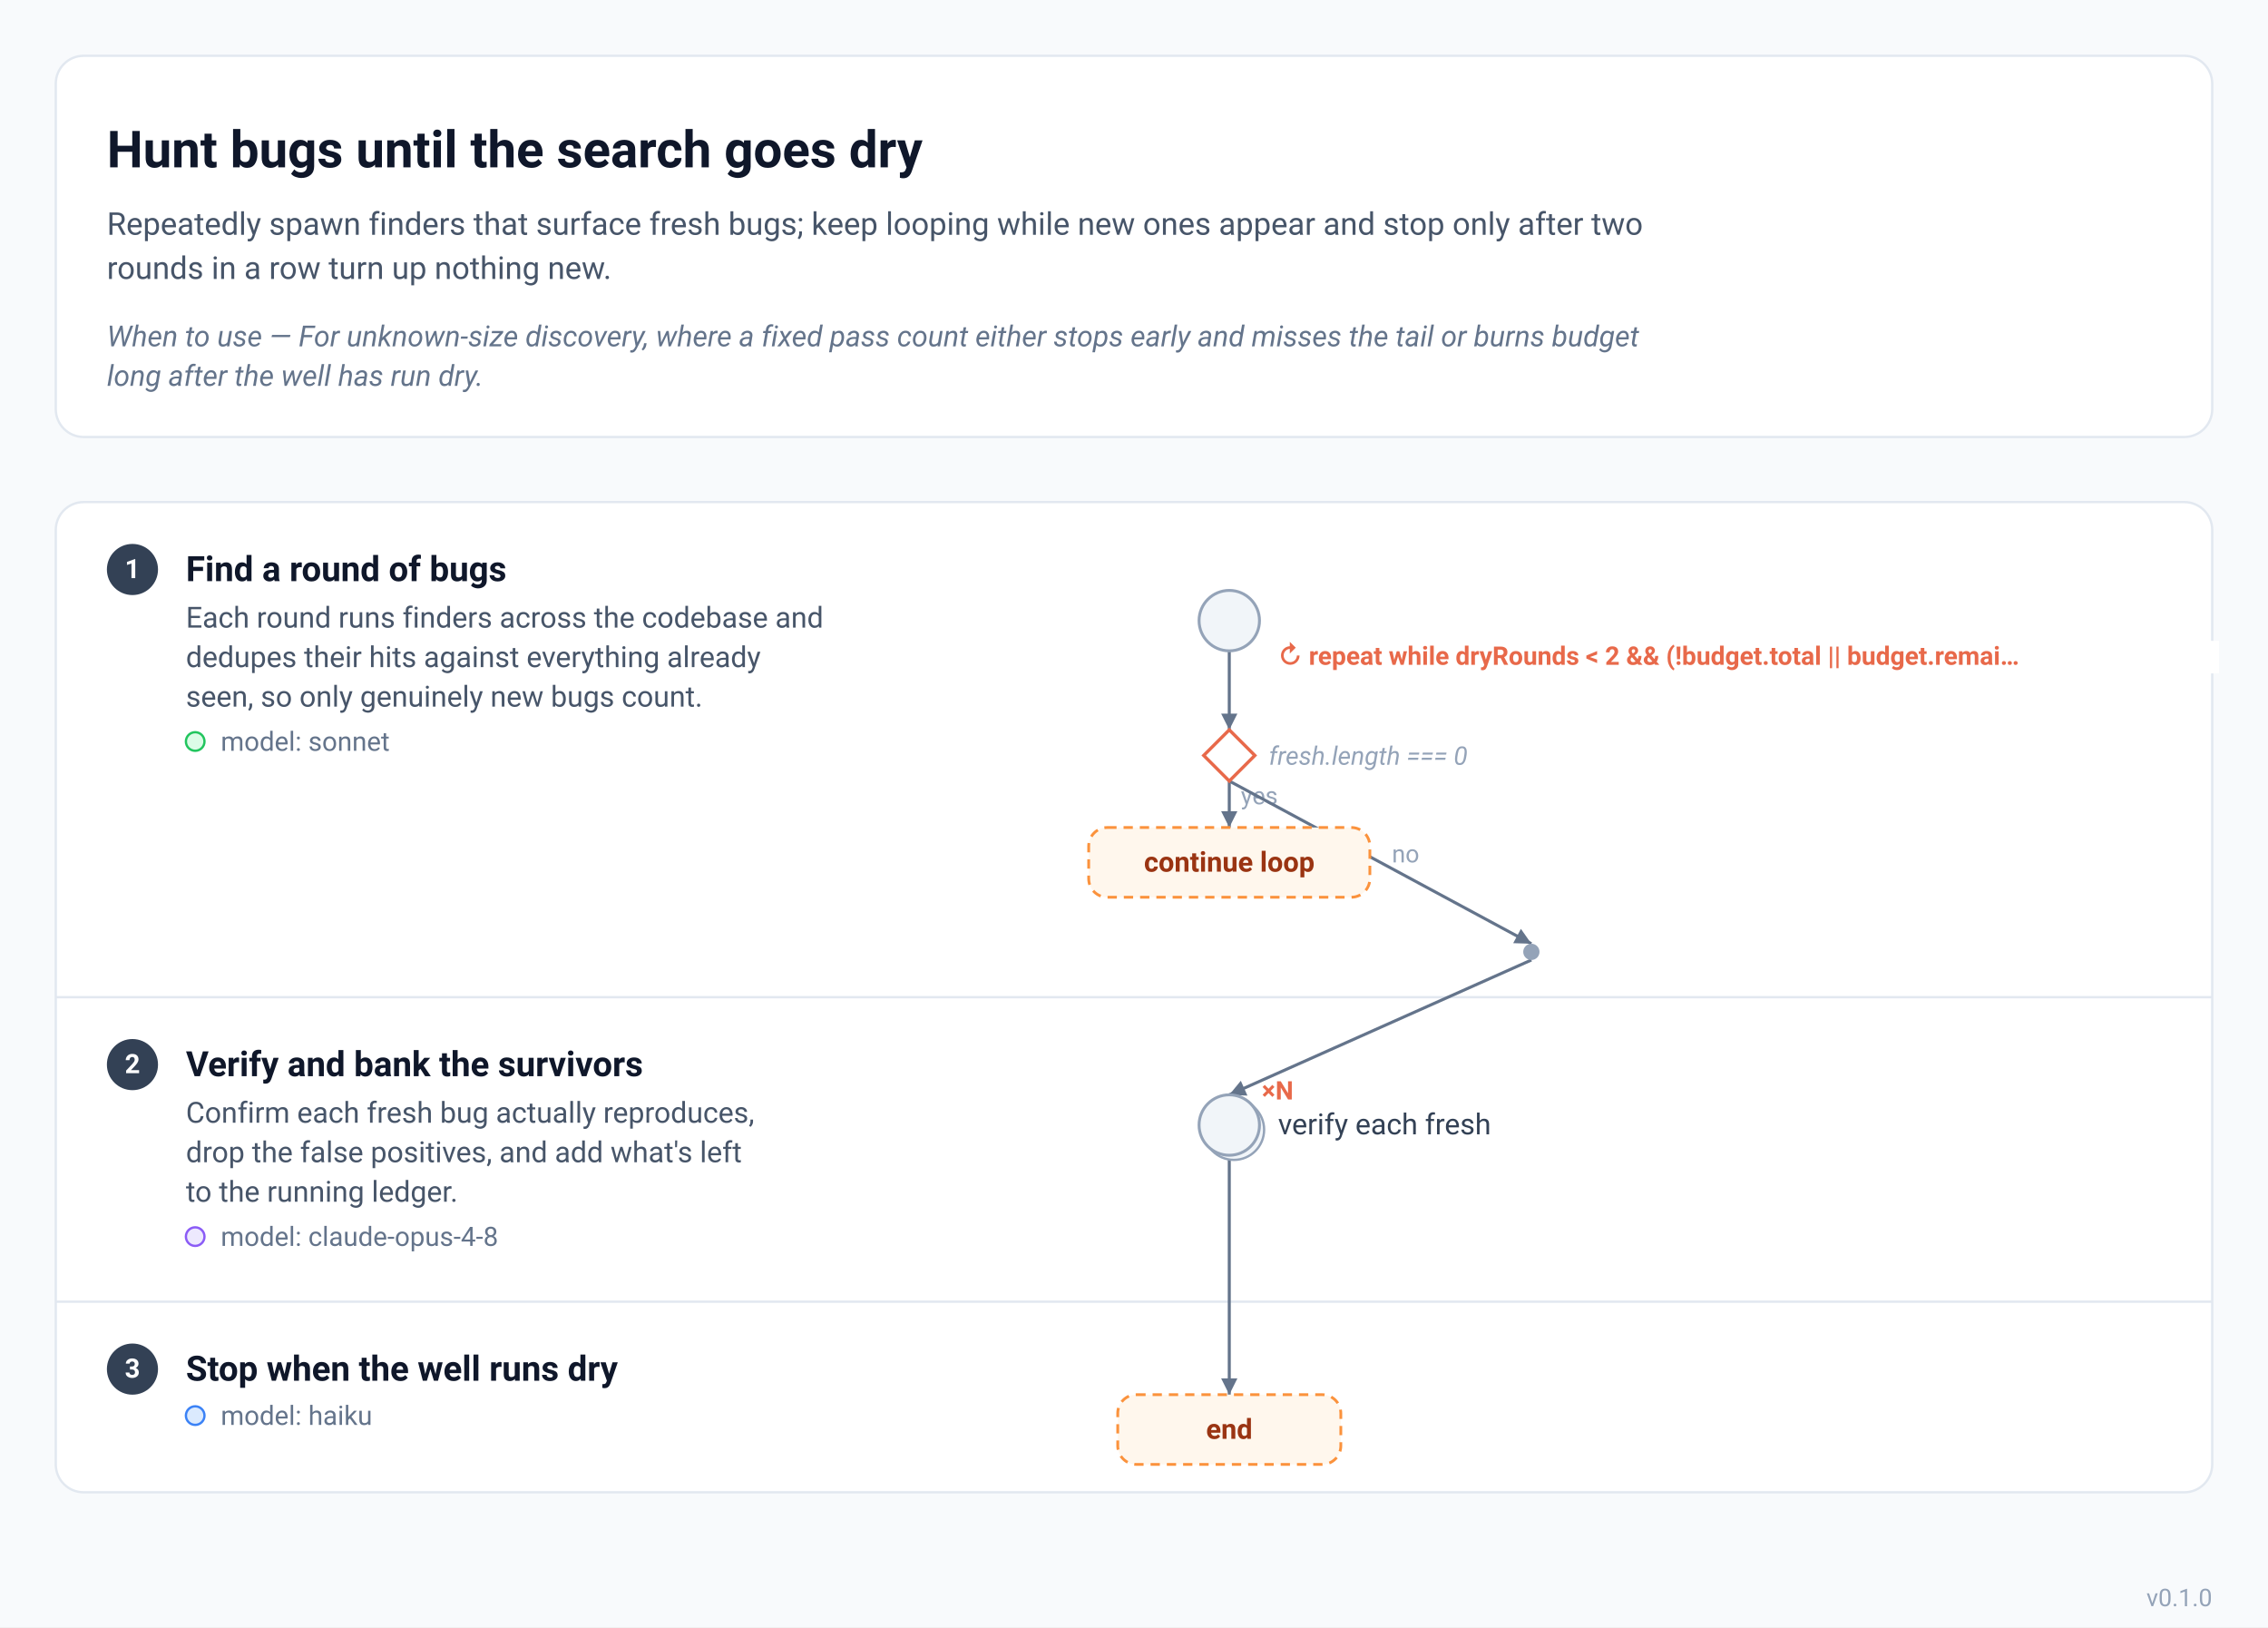
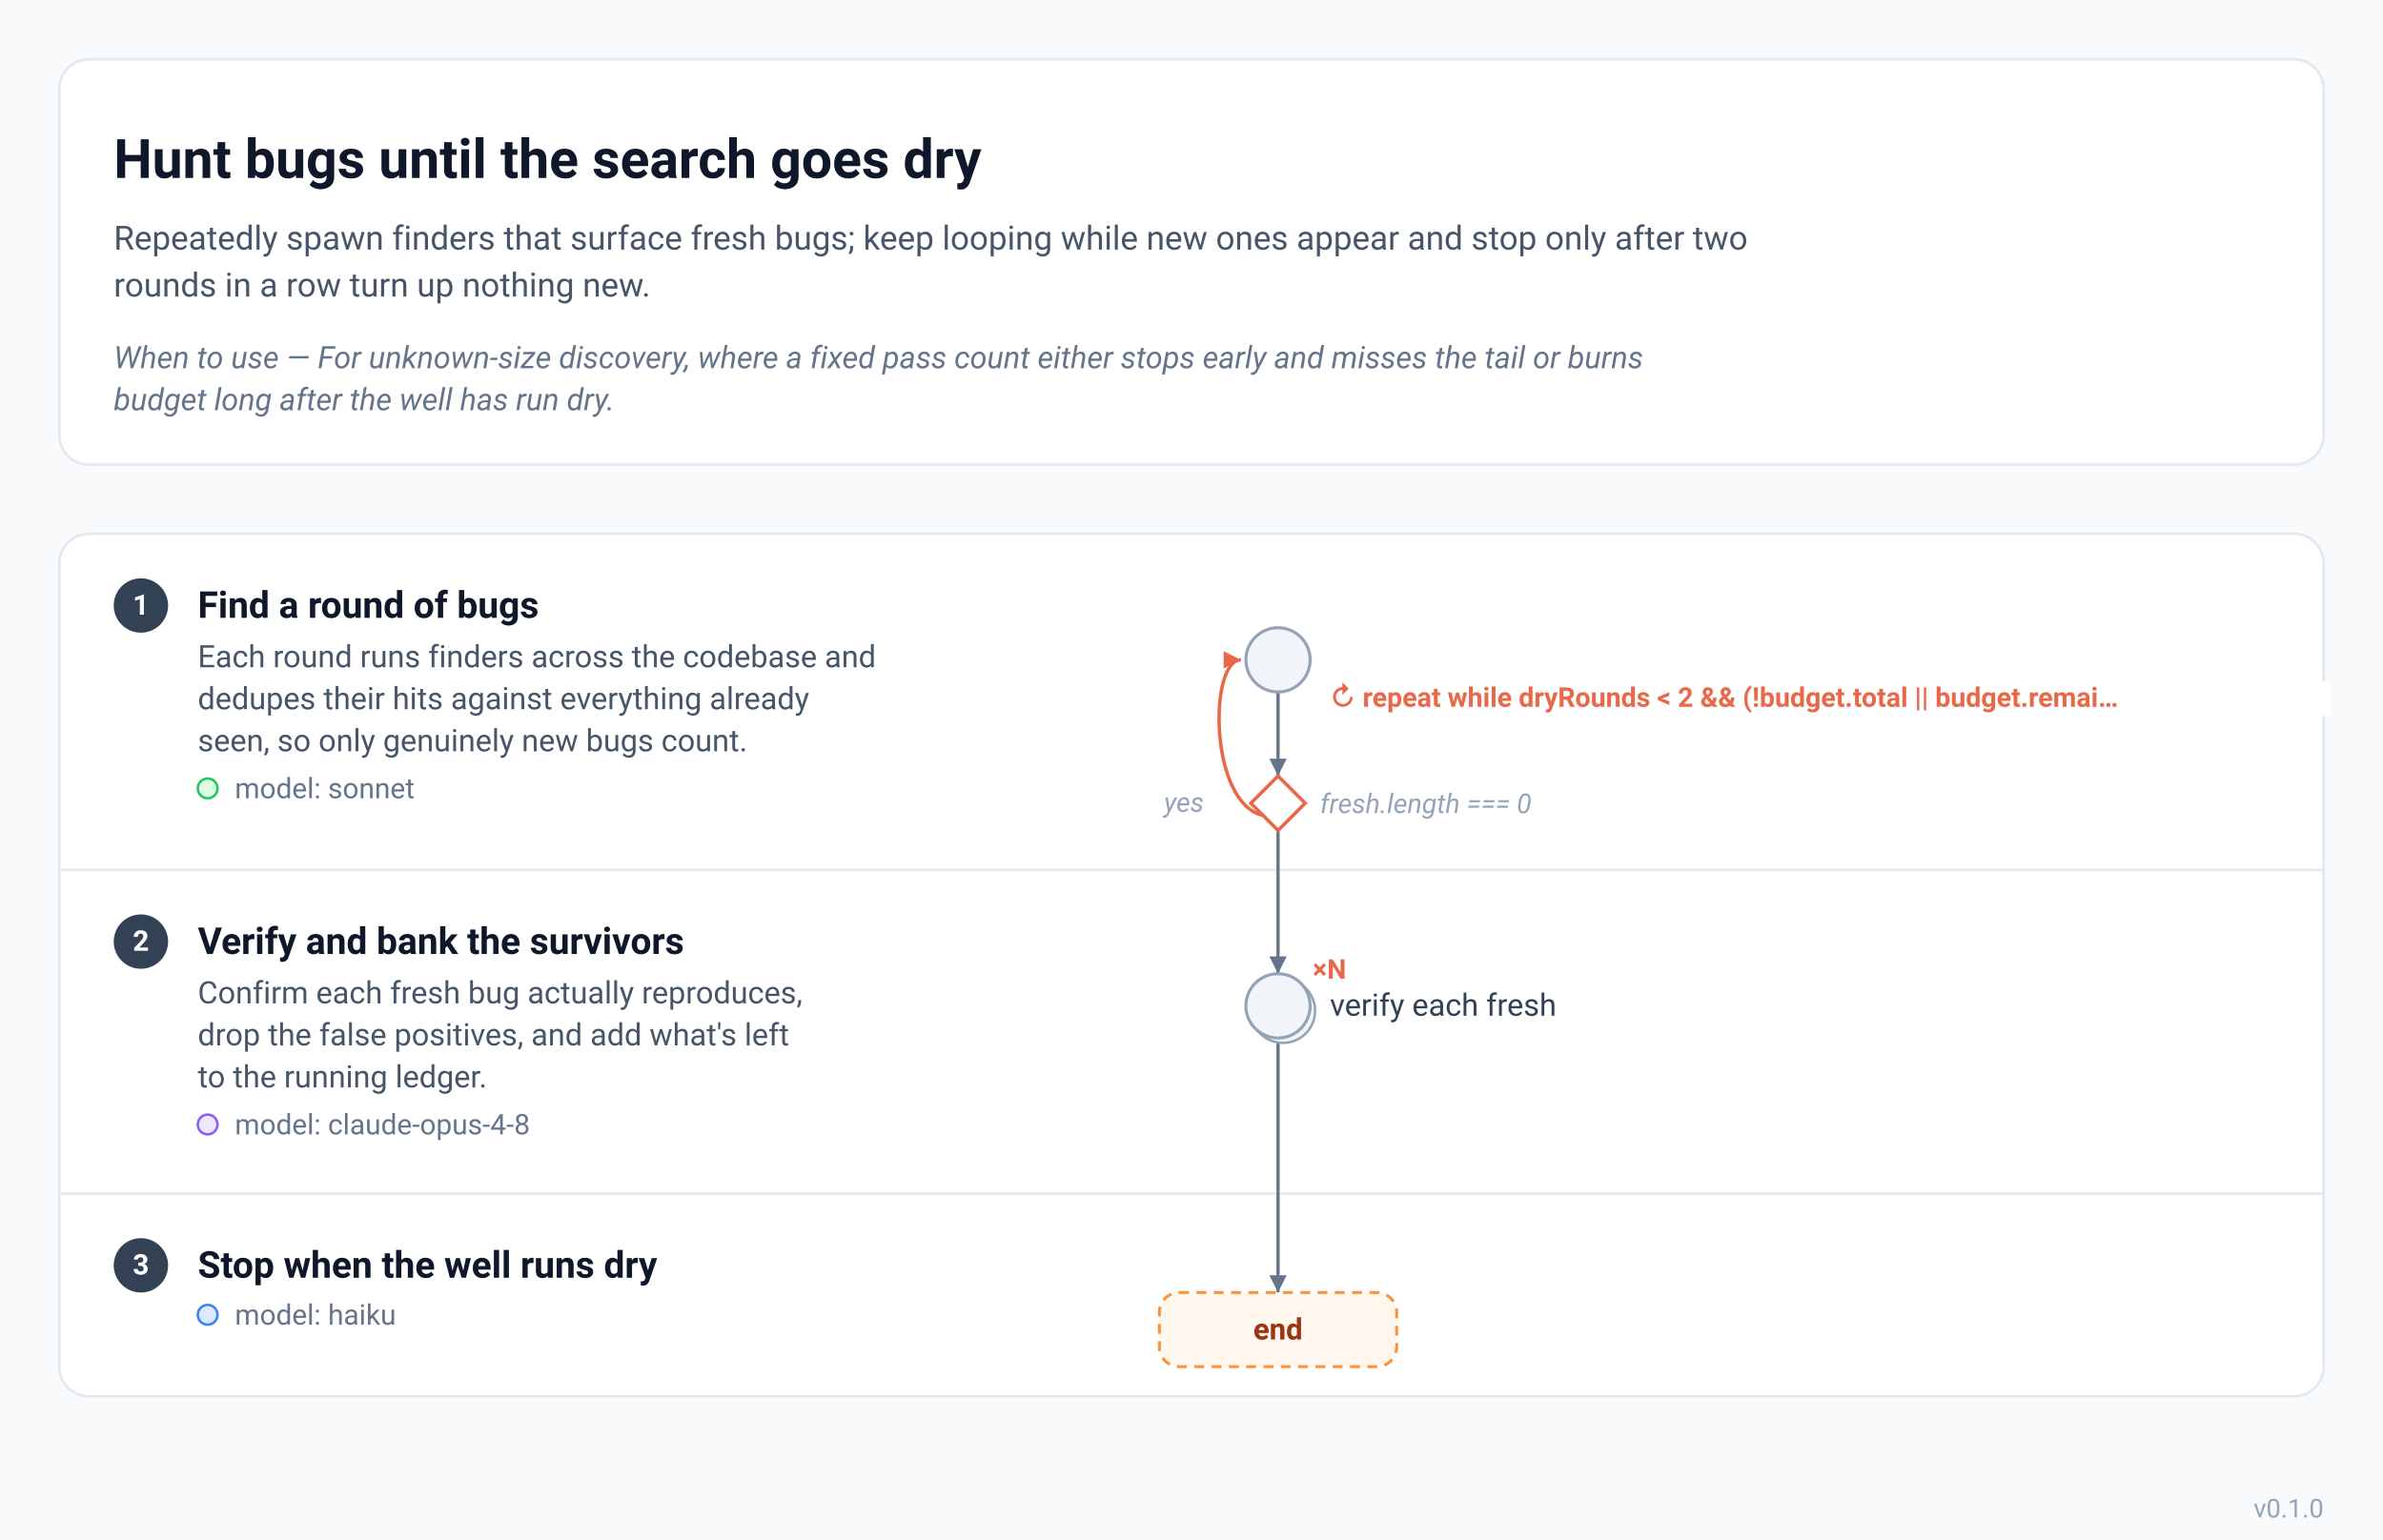
- <svg xmlns="http://www.w3.org/2000/svg" width="976" height="700" viewBox="0 0 976 700" font-family="-apple-system, BlinkMacSystemFont, 'Segoe UI', Roboto, Helvetica, Arial, sans-serif">
-   <rect width="976" height="700" fill="#f8fafc" />
+ <svg xmlns="http://www.w3.org/2000/svg" width="964" height="623" viewBox="0 0 964 623" font-family="-apple-system, BlinkMacSystemFont, 'Segoe UI', Roboto, Helvetica, Arial, sans-serif">
+   <rect width="964" height="623" fill="#f8fafc" />
  <g transform="translate(0 24)">
    <g class="header-card">
-       <rect x="24" y="0" width="928" height="164" rx="12" fill="#ffffff" stroke="#e2e8f0" stroke-width="1" />
+       <rect x="24" y="0" width="916" height="164" rx="12" fill="#ffffff" stroke="#e2e8f0" stroke-width="1" />
      <text x="46" y="48" font-size="22" fill="#0f172a" font-weight="700">Hunt bugs until the search goes dry</text>
      <text x="46" y="77" font-size="13.5" fill="#475569">Repeatedly spawn finders that surface fresh bugs; keep looping while new ones appear and stop only after two</text>
      <text x="46" y="96" font-size="13.5" fill="#475569">rounds in a row turn up nothing new.</text>
-       <text x="46" y="125" font-size="12.5" fill="#64748b" font-style="italic">When to use — For unknown-size discovery, where a fixed pass count either stops early and misses the tail or burns budget</text>
-       <text x="46" y="142" font-size="12.5" fill="#64748b" font-style="italic">long after the well has run dry.</text>
+       <text x="46" y="125" font-size="12.5" fill="#64748b" font-style="italic">When to use — For unknown-size discovery, where a fixed pass count either stops early and misses the tail or burns</text>
+       <text x="46" y="142" font-size="12.5" fill="#64748b" font-style="italic">budget long after the well has run dry.</text>
    </g>
  </g>
  <g transform="translate(0 204)">
-     <rect x="24" y="12" width="928" height="426" rx="12" fill="#ffffff" stroke="#e2e8f0" stroke-width="1" />
+     <rect x="24" y="12" width="916" height="349" rx="12" fill="#ffffff" stroke="#e2e8f0" stroke-width="1" />
    <g class="swimlane" />
    <g class="swimlane">
-       <line x1="24" y1="225" x2="952" y2="225" stroke="#e2e8f0" stroke-width="1" />
+       <line x1="24" y1="148" x2="940" y2="148" stroke="#e2e8f0" stroke-width="1" />
    </g>
    <g class="swimlane">
-       <line x1="24" y1="356" x2="952" y2="356" stroke="#e2e8f0" stroke-width="1" />
+       <line x1="24" y1="279" x2="940" y2="279" stroke="#e2e8f0" stroke-width="1" />
    </g>
    <g transform="translate(0 12)">
      <g class="lane-label">
        <circle cx="57" cy="29" r="11" fill="#334155" />
        <text x="57" y="32.7" font-size="11.5" fill="#ffffff" font-weight="700" text-anchor="middle">1</text>
        <text x="80" y="34" font-size="15" fill="#0f172a" font-weight="700">Find a round of bugs</text>
        <text x="80" y="54" font-size="12.5" fill="#475569">Each round runs finders across the codebase and</text>
        <text x="80" y="71" font-size="12.5" fill="#475569">dedupes their hits against everything already</text>
        <text x="80" y="88" font-size="12.5" fill="#475569">seen, so only genuinely new bugs count.</text>
        <circle cx="84" cy="103" r="4" fill="#dcfce7" stroke="#22c55e" stroke-width="1" />
        <text x="95" y="107" font-size="11.5" fill="#64748b">model: sonnet</text>
      </g>
    </g>
-     <g transform="translate(0 225)">
+     <g transform="translate(0 148)">
      <g class="lane-label">
        <circle cx="57" cy="29" r="11" fill="#334155" />
        <text x="57" y="32.7" font-size="11.5" fill="#ffffff" font-weight="700" text-anchor="middle">2</text>
        <text x="80" y="34" font-size="15" fill="#0f172a" font-weight="700">Verify and bank the survivors</text>
        <text x="80" y="54" font-size="12.5" fill="#475569">Confirm each fresh bug actually reproduces,</text>
        <text x="80" y="71" font-size="12.5" fill="#475569">drop the false positives, and add what's left</text>
        <text x="80" y="88" font-size="12.5" fill="#475569">to the running ledger.</text>
        <circle cx="84" cy="103" r="4" fill="#ede9fe" stroke="#8b5cf6" stroke-width="1" />
        <text x="95" y="107" font-size="11.5" fill="#64748b">model: claude-opus-4-8</text>
      </g>
    </g>
-     <g transform="translate(0 356)">
+     <g transform="translate(0 279)">
      <g class="lane-label">
        <circle cx="57" cy="29" r="11" fill="#334155" />
        <text x="57" y="32.7" font-size="11.5" fill="#ffffff" font-weight="700" text-anchor="middle">3</text>
        <text x="80" y="34" font-size="15" fill="#0f172a" font-weight="700">Stop when the well runs dry</text>
        <circle cx="84" cy="49" r="4" fill="#dbeafe" stroke="#3b82f6" stroke-width="1" />
        <text x="95" y="53" font-size="11.5" fill="#64748b">model: haiku</text>
      </g>
    </g>
-     <g class="topology" transform="translate(225 0)">
-       <g class="edge">
-         <path d="M 304 132 L 304 152" fill="none" stroke="#64748b" stroke-width="1.3" />
-         <polygon points="304,152 300.5,145 307.5,145" fill="#64748b" />
-         <text x="309" y="142" font-size="10.5" fill="#94a3b8">yes</text>
-       </g>
-       <g class="edge">
-         <path d="M 304 132 L 434 202" fill="none" stroke="#64748b" stroke-width="1.3" />
-         <polygon points="434,202 426.18,201.76 429.5,195.6" fill="#64748b" />
-         <text x="374" y="167" font-size="10.5" fill="#94a3b8">no</text>
-       </g>
+     <g class="topology" transform="translate(213 0)">
      <g class="edge">
        <path d="M 304 76 L 304 110" fill="none" stroke="#64748b" stroke-width="1.3" />
        <polygon points="304,110 300.5,103 307.5,103" fill="#64748b" />
      </g>
      <g class="edge">
-         <path d="M 434 209 L 304 267" fill="none" stroke="#64748b" stroke-width="1.3" />
-         <polygon points="304,267 308.97,260.95 311.82,267.34" fill="#64748b" />
+         <path d="M 304 132 L 304 190" fill="none" stroke="#64748b" stroke-width="1.3" />
+         <polygon points="304,190 300.5,183 307.5,183" fill="#64748b" />
      </g>
      <g class="edge">
-         <path d="M 304 293 L 304 396" fill="none" stroke="#64748b" stroke-width="1.3" />
-         <polygon points="304,396 300.5,389 307.5,389" fill="#64748b" />
+         <path d="M 304 216 L 304 319" fill="none" stroke="#64748b" stroke-width="1.3" />
+         <polygon points="304,319 300.5,312 307.5,312" fill="#64748b" />
      </g>
      <g class="agent-node">
        <circle cx="304" cy="63" r="13" fill="#f1f5f9" stroke="#94a3b8" stroke-width="1.25" />
      </g>
      <g class="decision">
        <polygon points="304,110 315,121 304,132 293,121" fill="#ffffff" stroke="#e8694a" stroke-width="1.4" />
        <rect x="318" y="114.7" width="120.84" height="14" fill="#ffffff" />
        <text x="321" y="125" font-size="11" fill="#94a3b8" font-style="italic">fresh.length === 0</text>
      </g>
-       <g class="control-node">
-         <rect class="control-box" x="243.5" y="152" width="121" height="30" rx="8" fill="#fff7ed" stroke="#fb923c" stroke-width="1.2" stroke-dasharray="4 3" />
-         <text x="304" y="171" font-size="12" fill="#9a3412" font-weight="600" text-anchor="middle">continue loop</text>
-       </g>
-       <circle class="hub" cx="434" cy="205.5" r="3.5" fill="#94a3b8" />
      <g class="agent-node">
-         <circle cx="306" cy="282" r="13" fill="#f1f5f9" stroke="#94a3b8" stroke-width="1" />
-         <circle cx="304" cy="280" r="13" fill="#f1f5f9" stroke="#94a3b8" stroke-width="1.25" />
-         <rect x="322" y="272.5" width="129.25" height="15.5" fill="#ffffff" />
-         <text x="325" y="284" font-size="12.5" fill="#334155">verify each fresh</text>
-         <text x="318" y="269" font-size="11" font-weight="700" fill="#e8694a">×N</text>
+         <circle cx="306" cy="205" r="13" fill="#f1f5f9" stroke="#94a3b8" stroke-width="1" />
+         <circle cx="304" cy="203" r="13" fill="#f1f5f9" stroke="#94a3b8" stroke-width="1.25" />
+         <rect x="322" y="195.5" width="129.25" height="15.5" fill="#ffffff" />
+         <text x="325" y="207" font-size="12.5" fill="#334155">verify each fresh</text>
+         <text x="318" y="192" font-size="11" font-weight="700" fill="#e8694a">×N</text>
      </g>
      <g class="control-node">
-         <rect class="control-box" x="256" y="396" width="96" height="30" rx="8" fill="#fff7ed" stroke="#fb923c" stroke-width="1.2" stroke-dasharray="4 3" />
-         <text x="304" y="415" font-size="12" fill="#9a3412" font-weight="600" text-anchor="middle">end</text>
+         <rect class="control-box" x="256" y="319" width="96" height="30" rx="8" fill="#fff7ed" stroke="#fb923c" stroke-width="1.2" stroke-dasharray="4 3" />
+         <text x="304" y="338" font-size="12" fill="#9a3412" font-weight="600" text-anchor="middle">end</text>
+       </g>
+       <g class="control-arc">
+         <path d="M 297.95 125.95 C 276 121 276 63 289 63" fill="none" stroke="#e8694a" stroke-width="1.4" />
+         <polygon points="289,63 282,66.5 282,59.5" fill="#e8694a" />
+         <rect x="251.86" y="114.2" width="25.14" height="14" fill="#ffffff" />
+         <text x="274" y="124.5" font-size="11" fill="#94a3b8" font-style="italic" text-anchor="end">yes</text>
      </g>
      <g class="loop-badge">
        <rect x="322" y="71.7" width="407.94" height="14" fill="#ffffff" />
        <text x="325" y="82" font-size="11" fill="#e8694a" font-weight="600">↻ repeat while dryRounds &lt; 2 &amp;&amp; (!budget.total || budget.remai…</text>
      </g>
    </g>
  </g>
  <g class="provenance">
-     <text x="952" y="691" font-size="10.5" fill="#94a3b8" text-anchor="end">v0.1.0</text>
+     <text x="940" y="614" font-size="10.5" fill="#94a3b8" text-anchor="end">v0.1.0</text>
  </g>
</svg>
